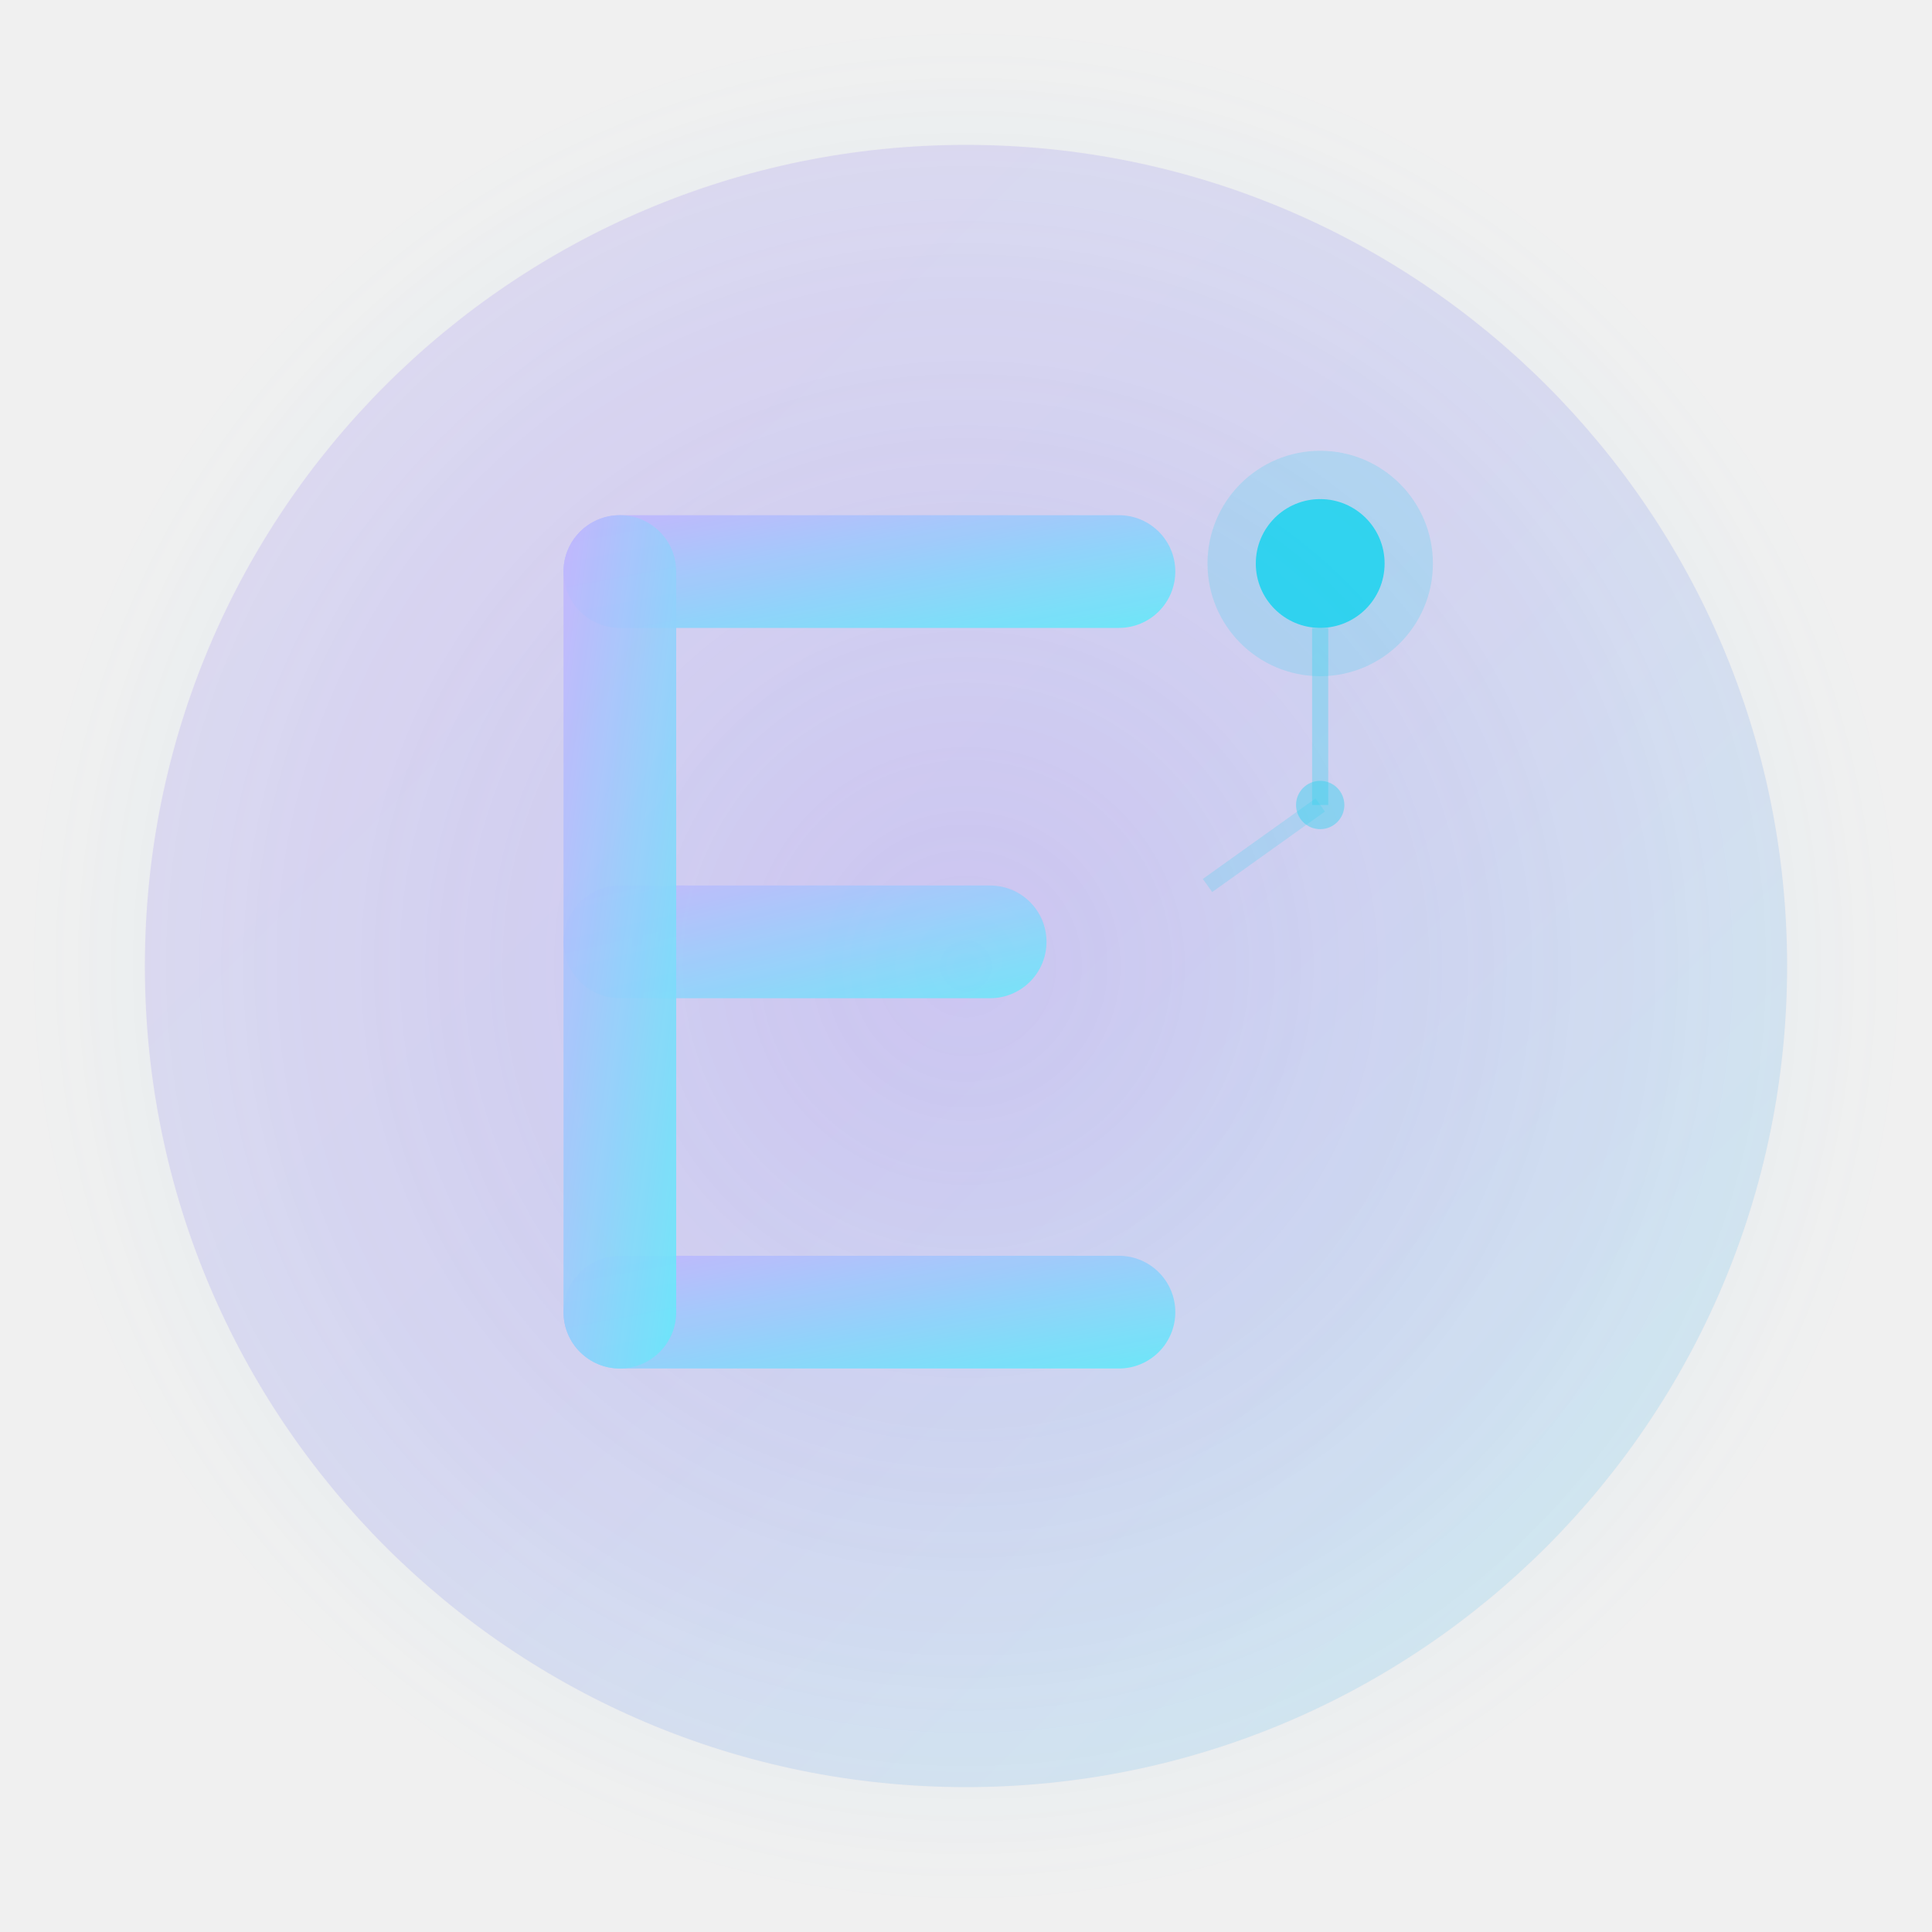
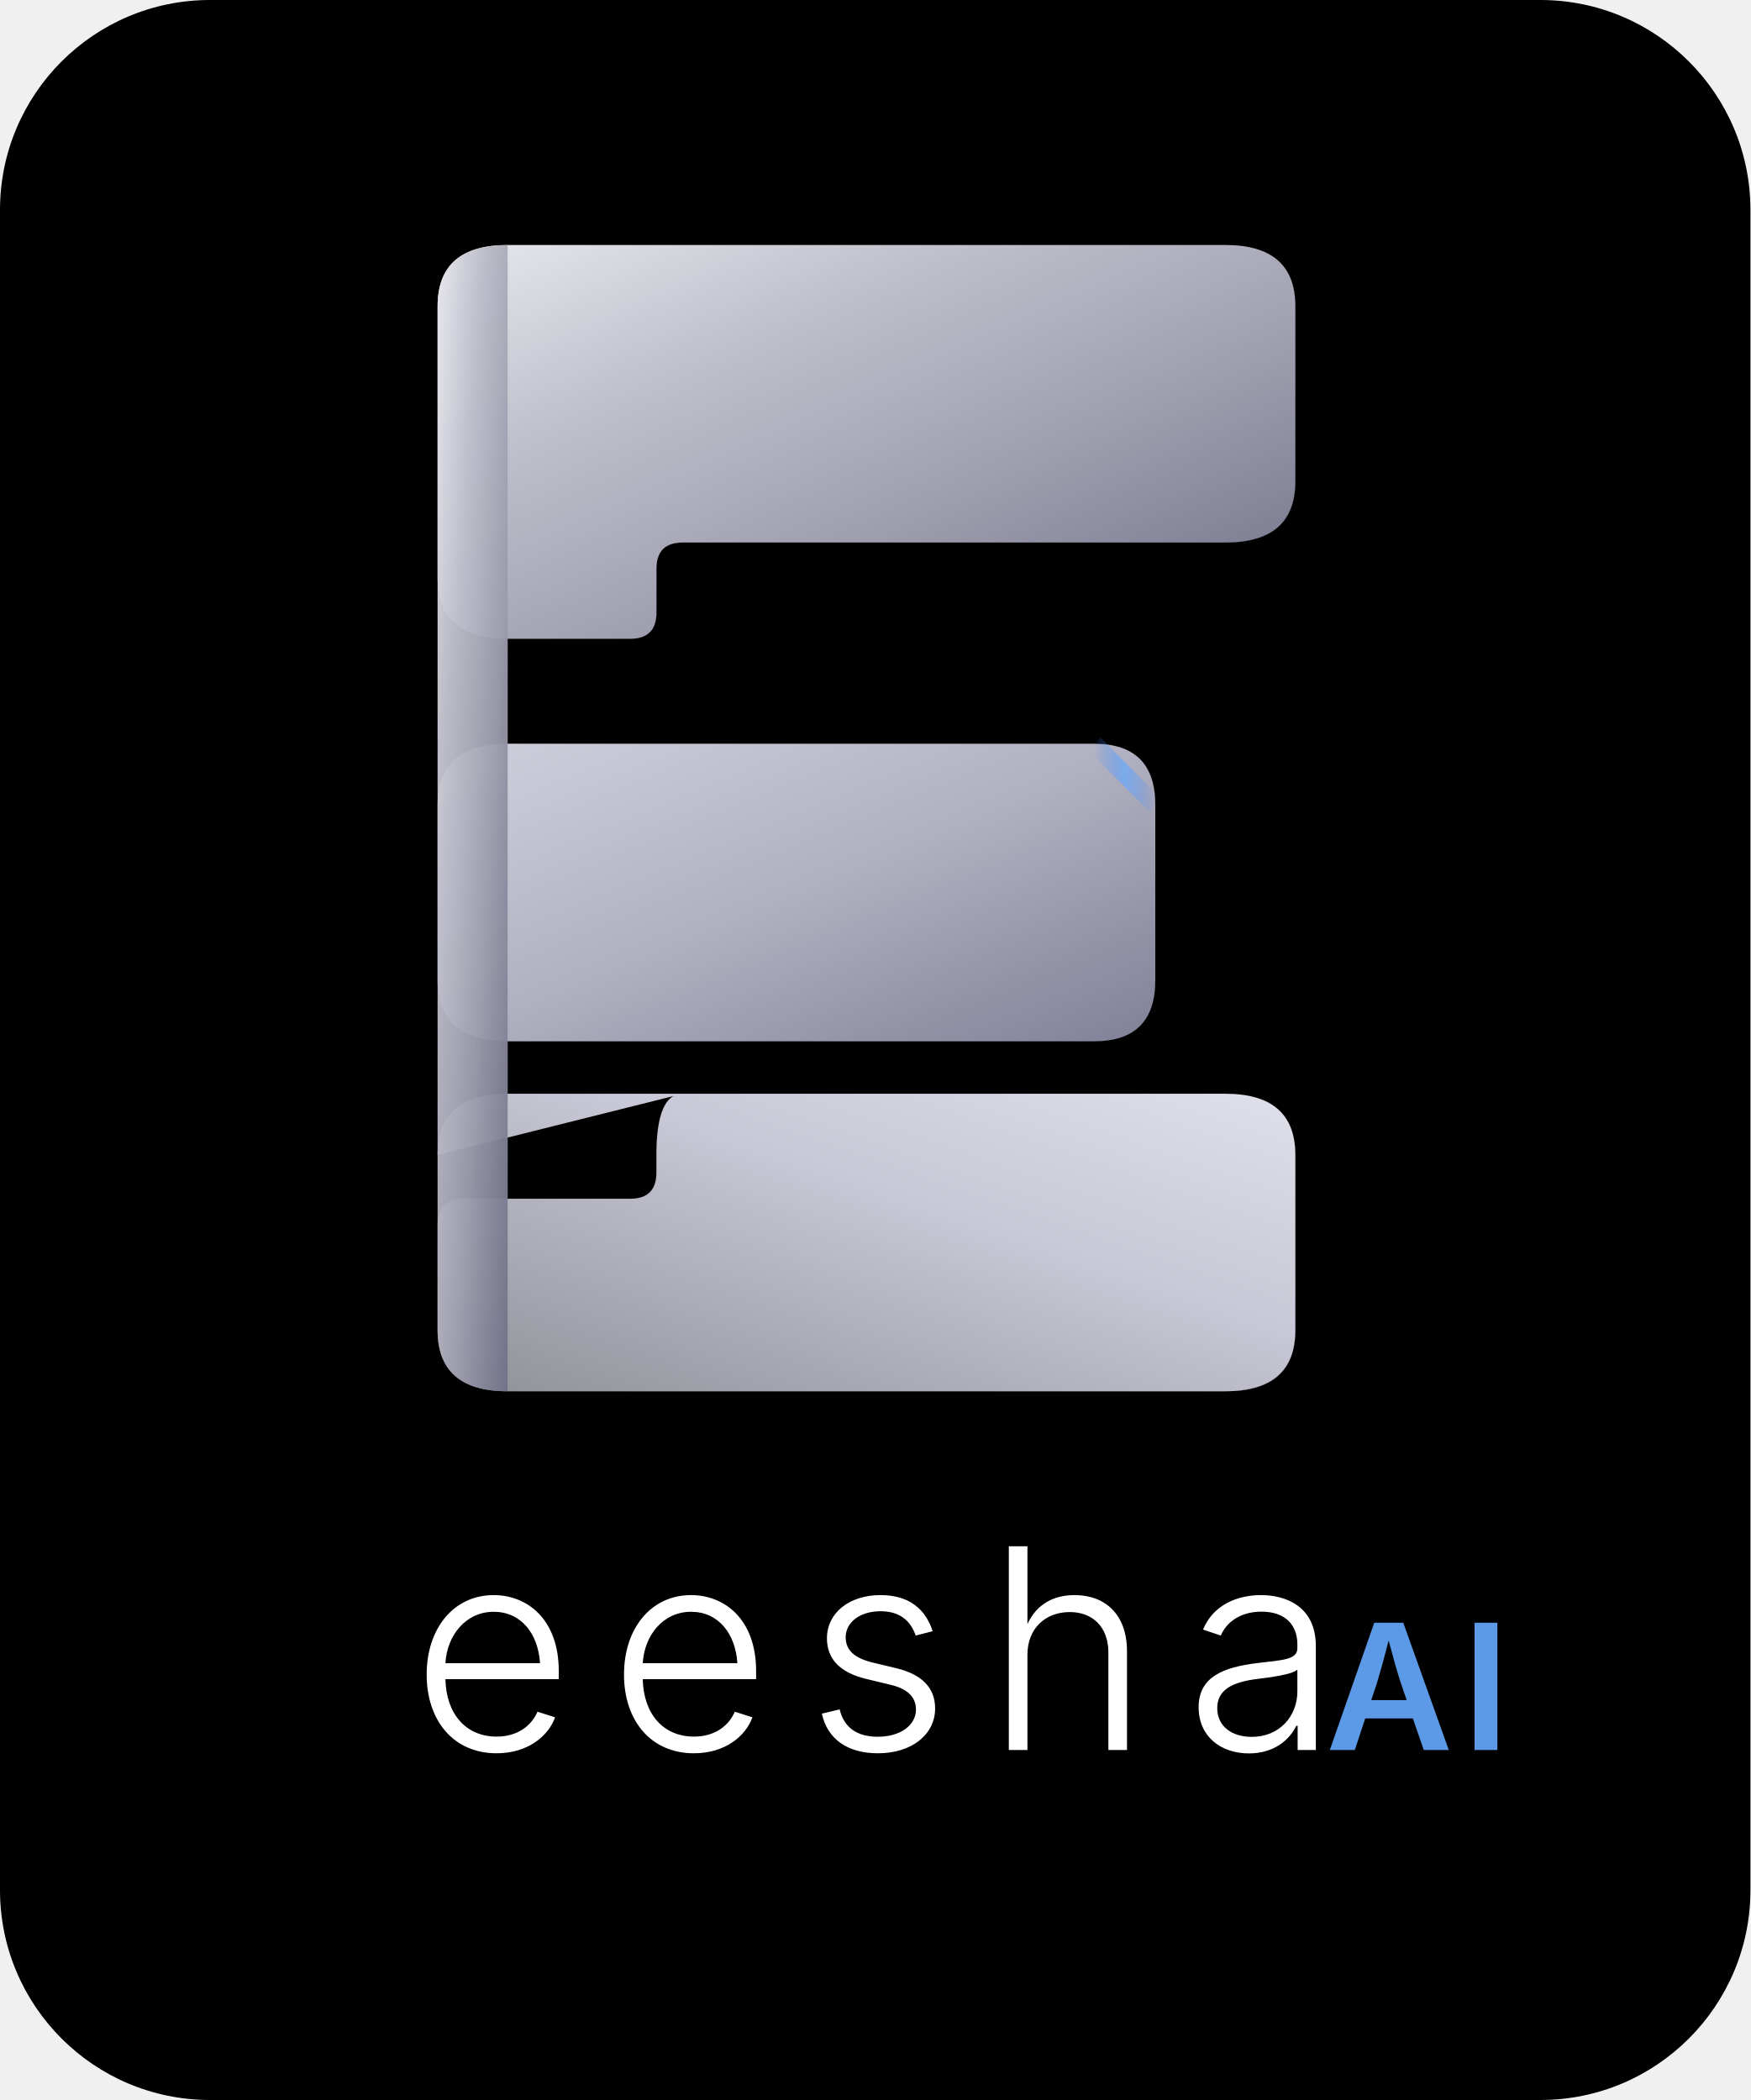
- <svg xmlns="http://www.w3.org/2000/svg" viewBox="0 0 120 120" fill="none">
+ <svg xmlns="http://www.w3.org/2000/svg" viewBox="0 0 200 240" fill="none">
  <defs>
-     <linearGradient id="mainGrad" x1="0%" y1="0%" x2="100%" y2="100%">
-       <stop offset="0%" stop-color="#8b5cf6" />
-       <stop offset="50%" stop-color="#6366f1" />
-       <stop offset="100%" stop-color="#22d3ee" />
+     <linearGradient id="metalGrad1" x1="0%" y1="0%" x2="100%" y2="100%">
+       <stop offset="0%" stop-color="#e8e8ee" />
+       <stop offset="30%" stop-color="#c0c0cc" />
+       <stop offset="60%" stop-color="#a0a0b0" />
+       <stop offset="100%" stop-color="#707088" />
    </linearGradient>
-     <radialGradient id="glowGrad" cx="50%" cy="50%" r="50%">
-       <stop offset="0%" stop-color="#8b5cf6" stop-opacity="0.3" />
-       <stop offset="70%" stop-color="#6366f1" stop-opacity="0.1" />
-       <stop offset="100%" stop-color="#22d3ee" stop-opacity="0" />
-     </radialGradient>
-     <linearGradient id="innerGrad" x1="0%" y1="0%" x2="100%" y2="100%">
-       <stop offset="0%" stop-color="#c4b5fd" />
-       <stop offset="100%" stop-color="#67e8f9" />
+     <linearGradient id="metalGrad2" x1="0%" y1="0%" x2="100%" y2="100%">
+       <stop offset="0%" stop-color="#d0d0dd" />
+       <stop offset="50%" stop-color="#b0b0c0" />
+       <stop offset="100%" stop-color="#808098" />
    </linearGradient>
+     <linearGradient id="metalGrad3" x1="100%" y1="0%" x2="0%" y2="100%">
+       <stop offset="0%" stop-color="#e0e0ea" />
+       <stop offset="40%" stop-color="#c8c8d6" />
+       <stop offset="100%" stop-color="#909098" />
+     </linearGradient>
+     <linearGradient id="blueGlow" x1="0%" y1="0%" x2="100%" y2="0%">
+       <stop offset="0%" stop-color="#4488ff" stop-opacity="0" />
+       <stop offset="50%" stop-color="#66aaff" stop-opacity="1" />
+       <stop offset="100%" stop-color="#4488ff" stop-opacity="0" />
+     </linearGradient>
+     <linearGradient id="blueGlowV" x1="0%" y1="0%" x2="0%" y2="100%">
+       <stop offset="0%" stop-color="#4488ff" stop-opacity="0" />
+       <stop offset="50%" stop-color="#66aaff" stop-opacity="1" />
+       <stop offset="100%" stop-color="#4488ff" stop-opacity="0" />
+     </linearGradient>
+     <filter id="outerGlow" x="-50%" y="-50%" width="200%" height="200%">
+       <feGaussianBlur in="SourceGraphic" stdDeviation="6" result="blur" />
+       <feColorMatrix in="blur" type="matrix" values="0 0 0 0 0.27  0 0 0 0 0.53  0 0 0 0 1  0 0 0 0.4 0" />
+       <feMerge>
+         <feMergeNode />
+         <feMergeNode in="SourceGraphic" />
+       </feMerge>
+     </filter>
+     <filter id="shadow" x="-20%" y="-20%" width="140%" height="140%">
+       <feDropShadow dx="2" dy="3" stdDeviation="3" flood-color="#000" flood-opacity="0.4" />
+     </filter>
  </defs>
-   <circle cx="60" cy="60" r="58" fill="url(#glowGrad)" opacity="0.6" />
-   <circle cx="60" cy="60" r="50" fill="url(#mainGrad)" opacity="0.15" stroke="url(#mainGrad)" stroke-width="2" />
-   <rect x="35" y="32" width="38" height="7" rx="3.5" fill="url(#innerGrad)" opacity="0.95" />
-   <rect x="35" y="55" width="30" height="7" rx="3.5" fill="url(#innerGrad)" opacity="0.85" />
-   <rect x="35" y="78" width="38" height="7" rx="3.5" fill="url(#innerGrad)" opacity="0.95" />
-   <rect x="35" y="32" width="7" height="53" rx="3.5" fill="url(#innerGrad)" opacity="0.9" />
-   <circle cx="82" cy="35" r="4" fill="#22d3ee" opacity="0.9" />
-   <circle cx="82" cy="35" r="7" fill="#22d3ee" opacity="0.2" />
-   <line x1="82" y1="39" x2="82" y2="50" stroke="#22d3ee" stroke-width="1" opacity="0.3" />
-   <line x1="82" y1="50" x2="75" y2="55" stroke="#22d3ee" stroke-width="1" opacity="0.2" />
-   <circle cx="82" cy="50" r="1.5" fill="#22d3ee" opacity="0.4" />
+   <rect width="200" height="240" rx="24" fill="#000000" />
+   <g filter="url(#shadow)" transform="translate(30, 20)">
+     <path d="M20 15 Q20 8 28 8 L110 8 Q118 8 118 15 L118 35 Q118 42 110 42 L48 42 Q45 42 45 45 L45 50 Q45 53 42 53 L28 53 Q20 53 20 46 Z" fill="url(#metalGrad1)" />
+     <line x1="45" y1="42" x2="45" y2="53" stroke="url(#blueGlowV)" stroke-width="2.5" opacity="0.9" />
+     <path d="M20 72 Q20 65 28 65 L95 65 Q102 65 102 72 L102 92 Q102 99 95 99 L28 99 Q20 99 20 92 Z" fill="url(#metalGrad2)" />
+     <line x1="95" y1="65" x2="102" y2="72" stroke="url(#blueGlow)" stroke-width="2" opacity="0.7" />
+     <path d="M20 112 Q20 105 28 105 L110 105 Q118 105 118 112 L118 132 Q118 139 110 139 L28 139 Q20 139 20 132 L20 120 Q20 117 23 117 L42 117 Q45 117 45 114 L45 112 Q45 105 48 105" fill="url(#metalGrad3)" />
+     <line x1="45" y1="105" x2="45" y2="117" stroke="url(#blueGlowV)" stroke-width="2.5" opacity="0.9" />
+     <path d="M20 15 Q20 8 28 8 L28 8 L28 139 Q20 139 20 132 L20 15 Z" fill="url(#metalGrad1)" opacity="0.95" />
+   </g>
+   <text x="100" y="200" text-anchor="middle" font-family="'Inter', 'Helvetica Neue', Arial, sans-serif" font-size="32" font-weight="300" fill="#ffffff" letter-spacing="4">
+     eesha
+   </text>
+   <text x="162" y="200" text-anchor="middle" font-family="'Inter', 'Helvetica Neue', Arial, sans-serif" font-size="20" font-weight="600" fill="#66aaff" letter-spacing="1" opacity="0.9">
+     AI
+   </text>
</svg>
